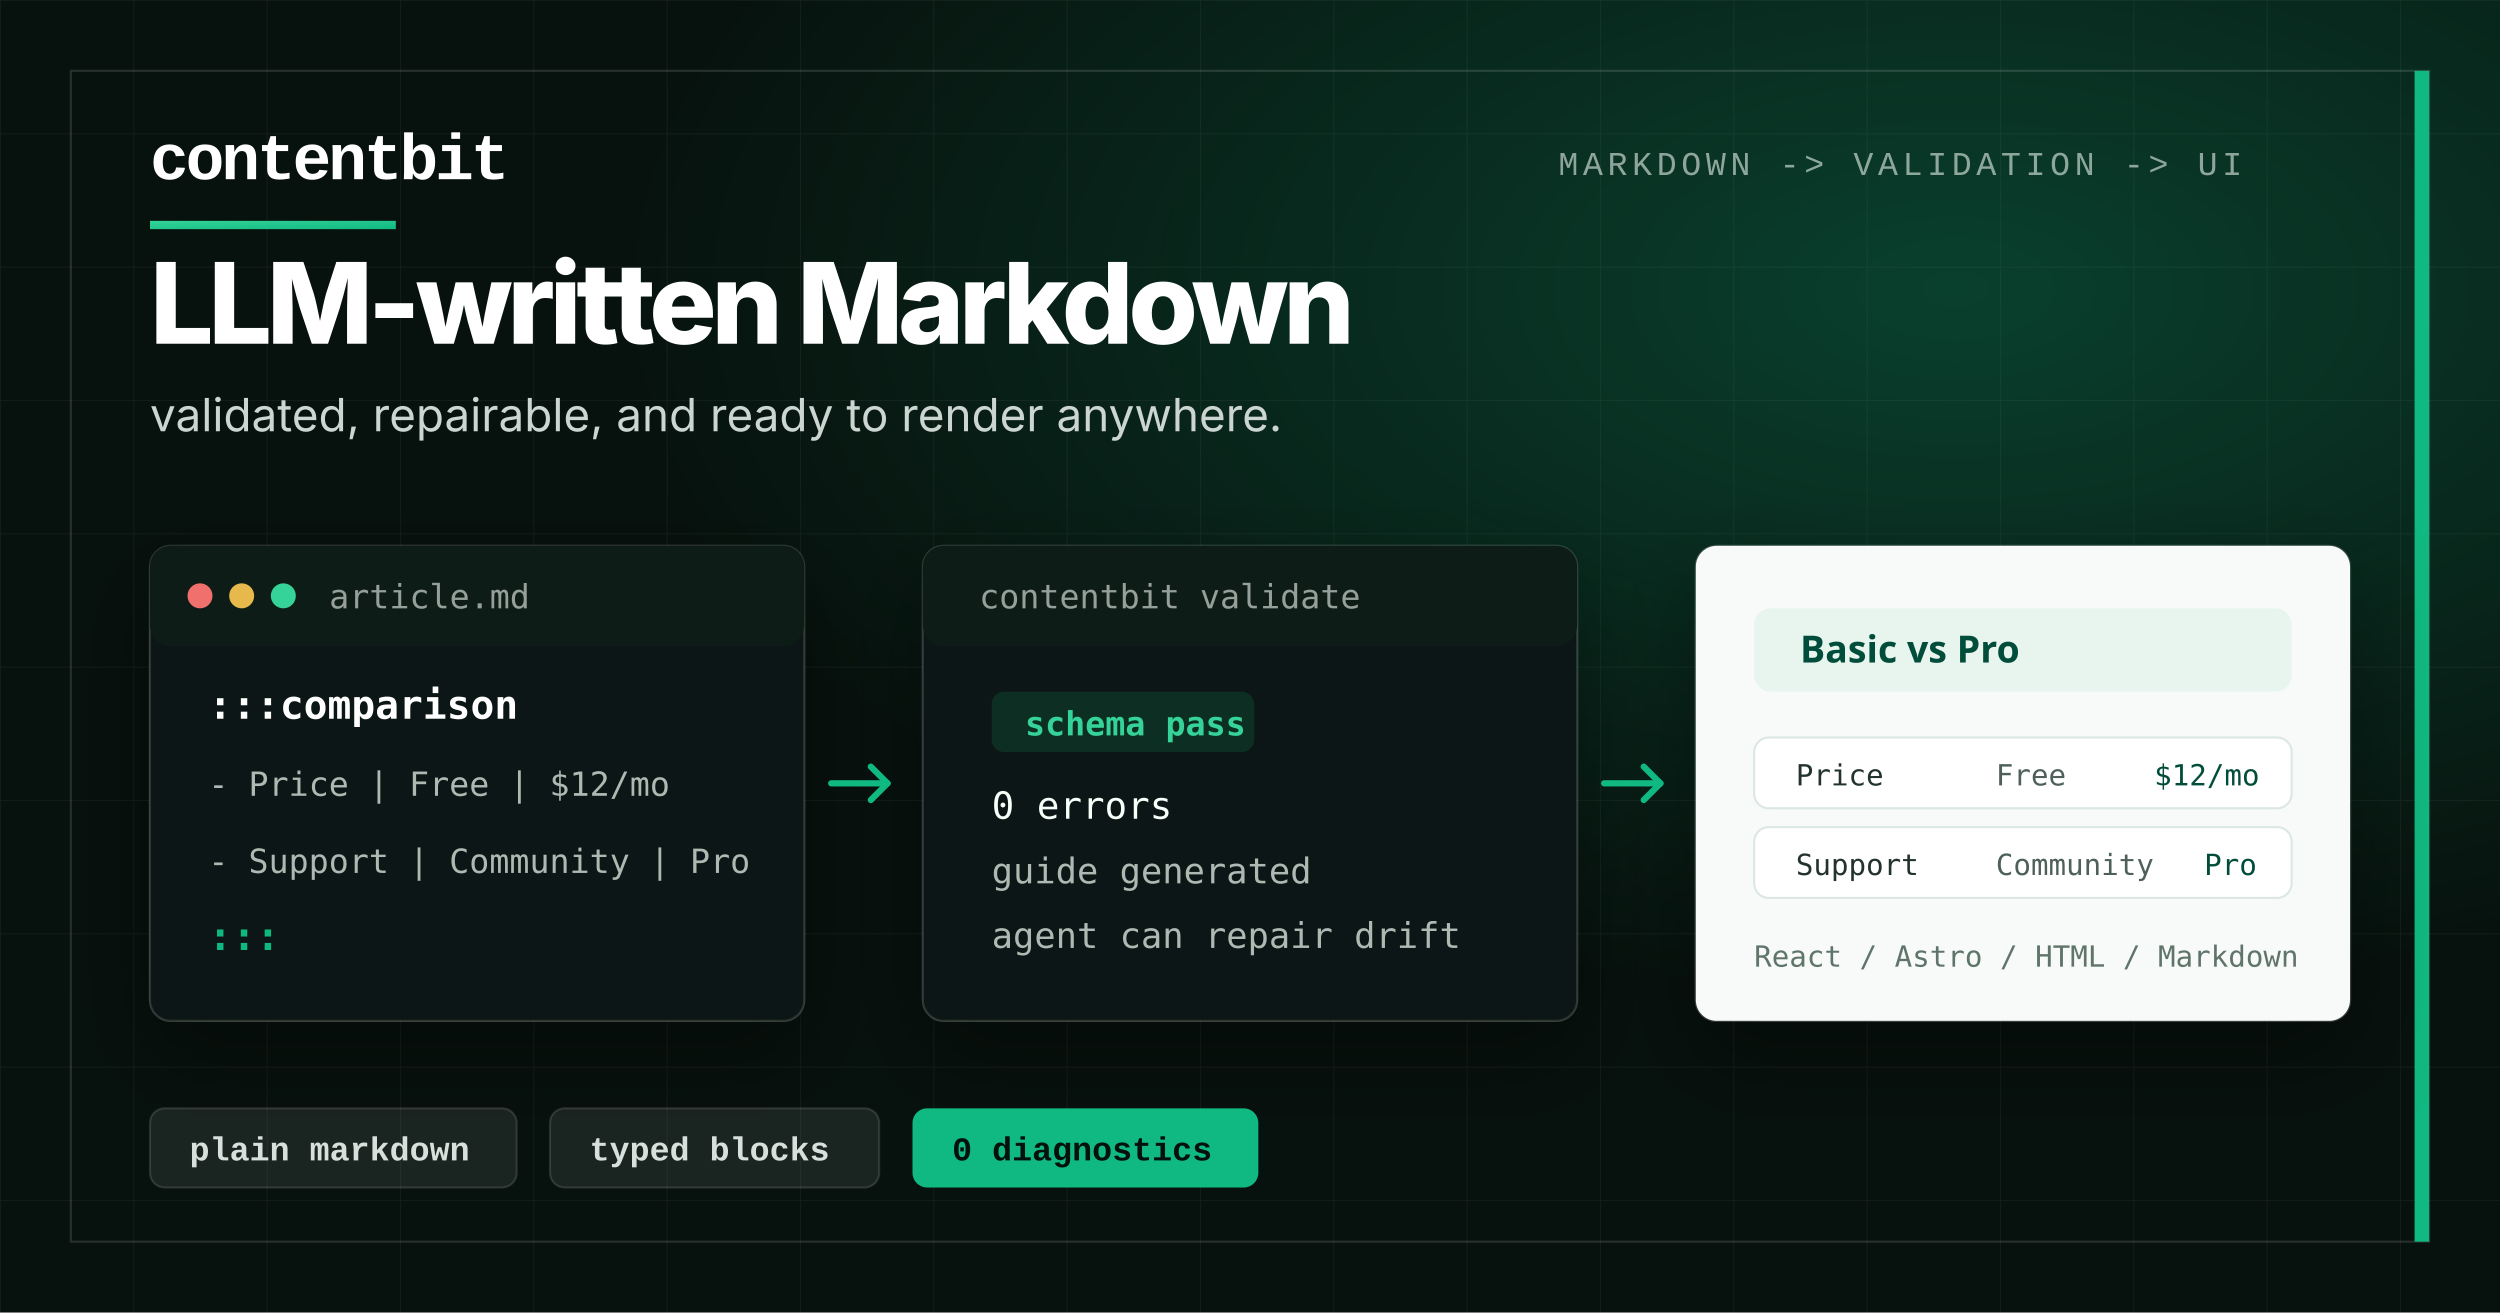
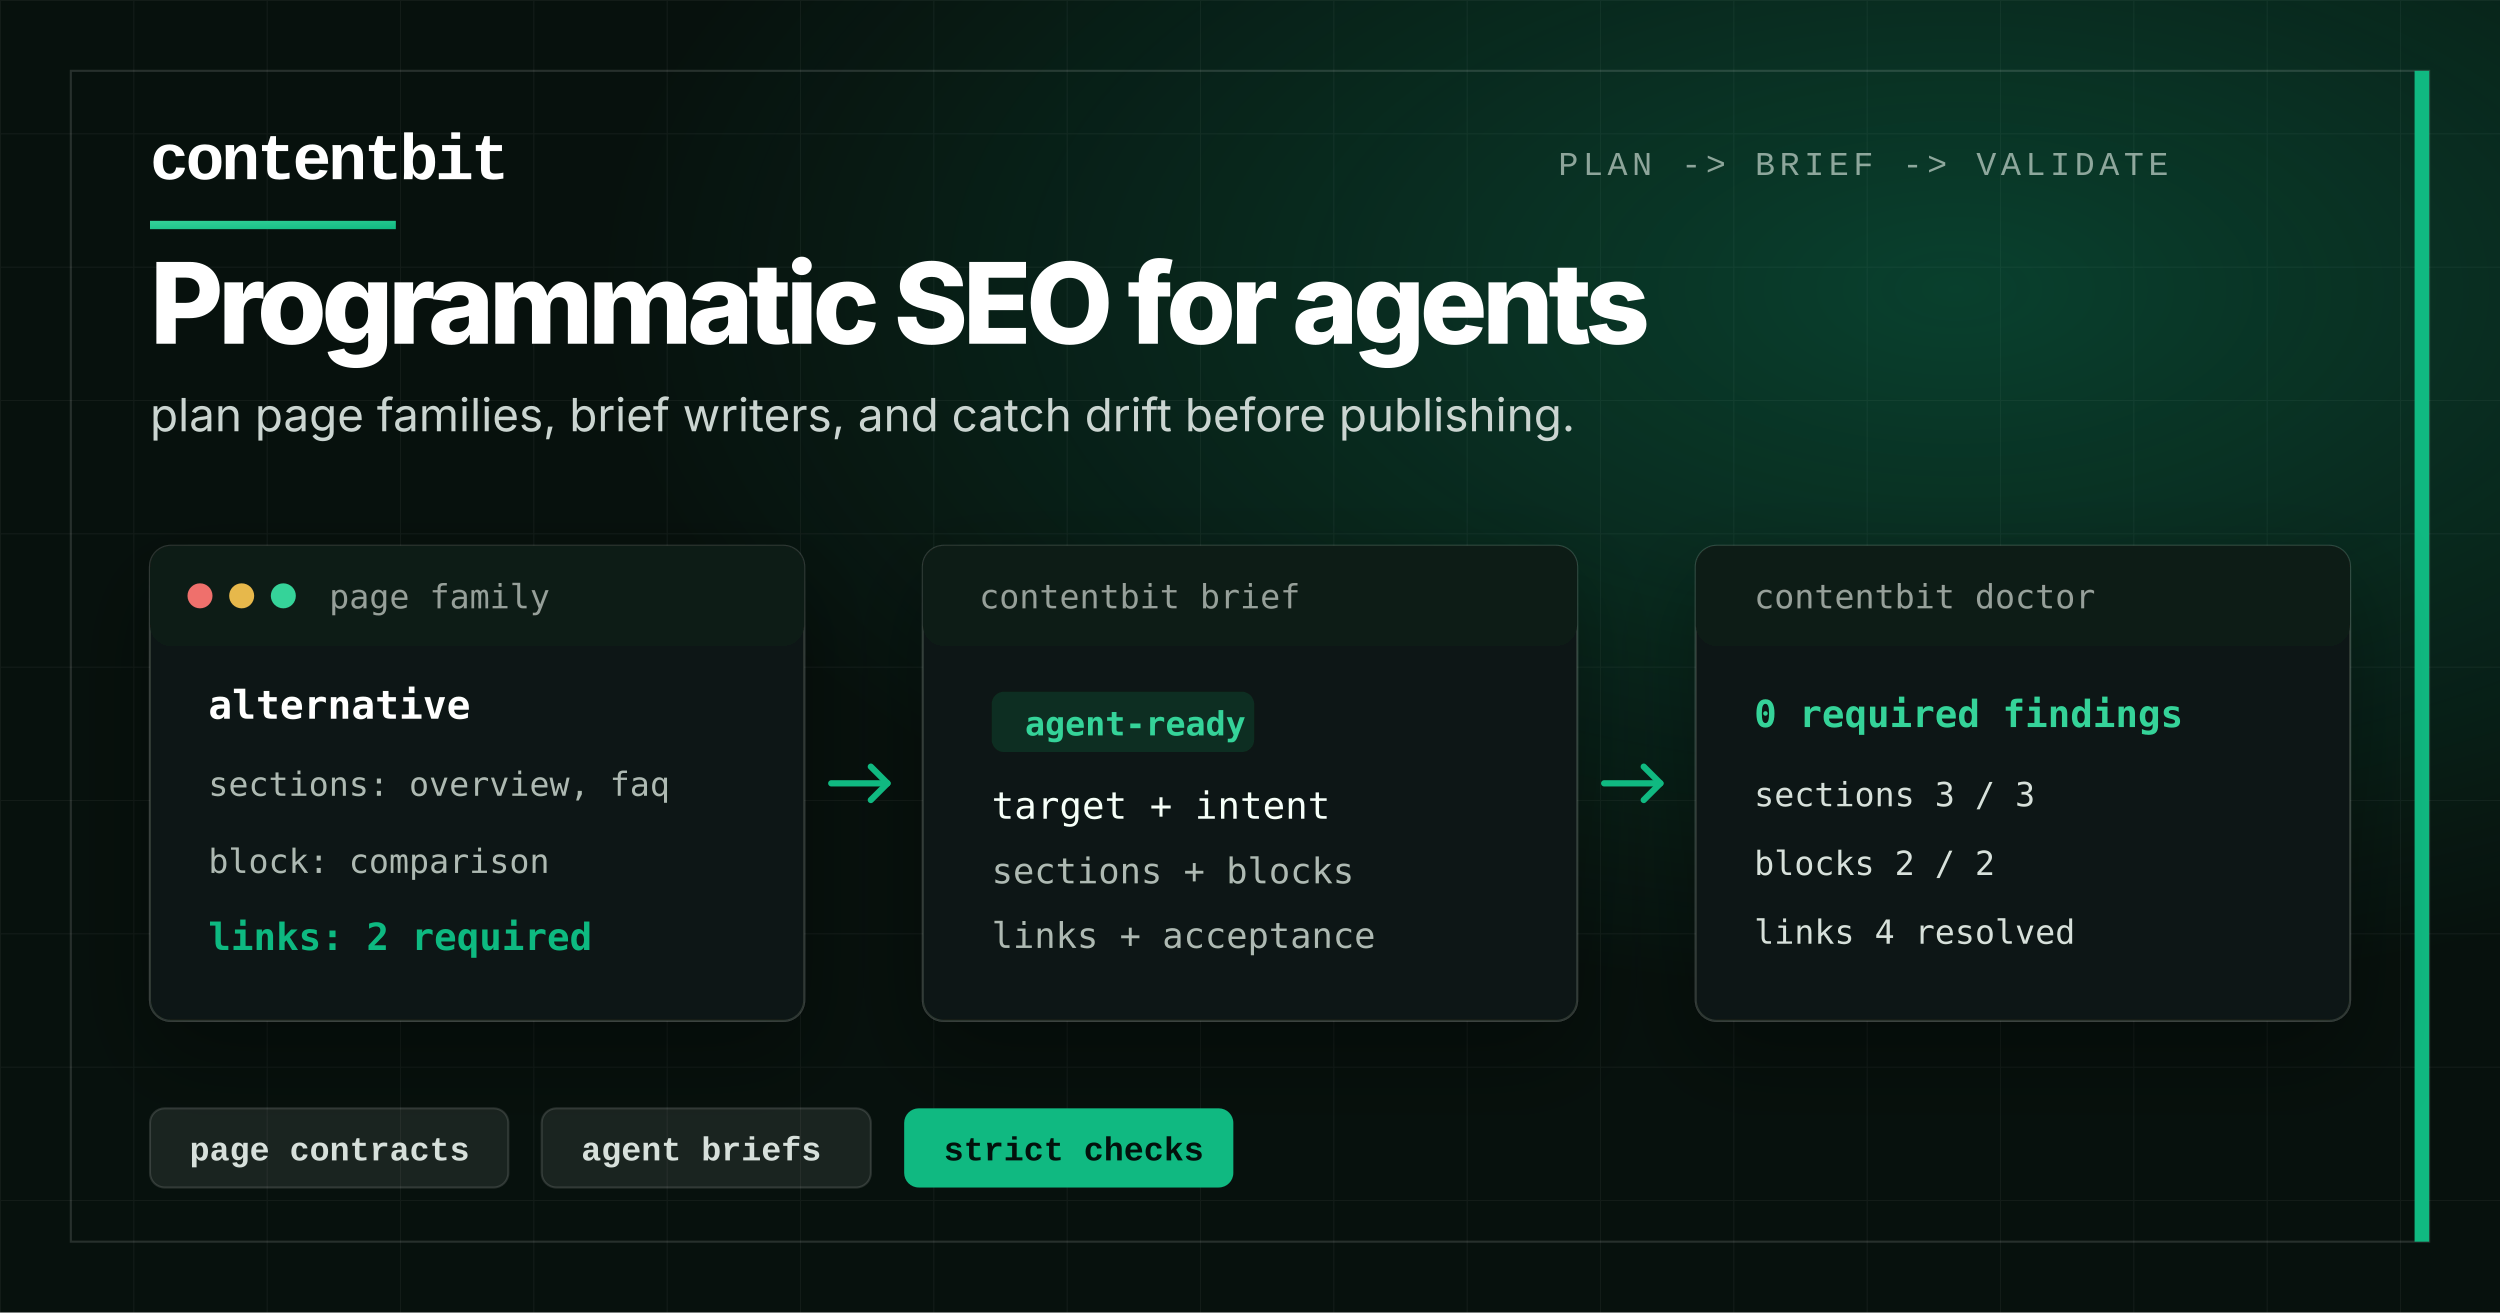
<svg xmlns="http://www.w3.org/2000/svg" width="1200" height="630" viewBox="0 0 1200 630" role="img" aria-labelledby="title desc">
  <defs>
    <pattern id="grid" width="64" height="64" patternUnits="userSpaceOnUse">
      <path d="M 64 0 L 0 0 0 64" fill="none" stroke="#ffffff" stroke-opacity="0.05" stroke-width="1" />
    </pattern>
    <filter id="soft-shadow" x="-20%" y="-20%" width="140%" height="140%">
      <feDropShadow dx="0" dy="18" stdDeviation="22" flood-color="#000000" flood-opacity="0.35" />
    </filter>
    <linearGradient id="emerald" x1="0" y1="0" x2="1" y2="1">
      <stop offset="0" stop-color="#34d399" />
      <stop offset="1" stop-color="#10b981" />
    </linearGradient>
    <radialGradient id="glow" cx="78%" cy="22%" r="54%">
      <stop offset="0" stop-color="#10b981" stop-opacity="0.28" />
      <stop offset="1" stop-color="#10b981" stop-opacity="0" />
    </radialGradient>
  </defs>
  <rect width="1200" height="630" fill="#07110d" />
  <rect width="1200" height="630" fill="url(#grid)" />
  <rect width="1200" height="630" fill="url(#glow)" />
  <rect x="34" y="34" width="1132" height="562" fill="none" stroke="#ffffff" stroke-opacity="0.13" />
  <rect x="1159" y="34" width="7" height="562" fill="#10b981" />
  <g font-family="ui-monospace, SFMono-Regular, Menlo, Monaco, Consolas, 'Liberation Mono', monospace">
    <text x="72" y="86" fill="#ffffff" font-size="31" font-weight="760" letter-spacing="-1.5">contentbit</text>
    <rect x="72" y="106" width="118" height="4" fill="url(#emerald)" />
-     <text x="748" y="84" fill="#f6fff9" fill-opacity="0.56" font-size="16" letter-spacing="2.2">MARKDOWN -&gt; VALIDATION -&gt; UI</text>
+     <text x="748" y="84" fill="#f6fff9" fill-opacity="0.56" font-size="16" letter-spacing="2.2">PLAN -&gt; BRIEF -&gt; VALIDATE</text>
  </g>
  <g font-family="ui-sans-serif, system-ui, -apple-system, BlinkMacSystemFont, 'Segoe UI', sans-serif">
-     <text x="72" y="165" fill="#ffffff" font-size="54" font-weight="760" letter-spacing="-2.5">LLM-written Markdown</text>
-     <text x="72" y="207" fill="#cbd5d1" font-size="22">validated, repairable, and ready to render anywhere.</text>
+     <text x="72" y="165" fill="#ffffff" font-size="54" font-weight="760" letter-spacing="-2.5">Programmatic SEO for agents</text>
+     <text x="72" y="207" fill="#cbd5d1" font-size="22">plan page families, brief writers, and catch drift before publishing.</text>
  </g>
  <g filter="url(#soft-shadow)">
    <rect x="72" y="262" width="314" height="228" rx="10" fill="#0c1712" stroke="#ffffff" stroke-opacity="0.14" />
    <rect x="72" y="262" width="314" height="48" rx="10" fill="#111d17" />
    <circle cx="96" cy="286" r="6" fill="#ef6f6c" />
    <circle cx="116" cy="286" r="6" fill="#e7b84b" />
    <circle cx="136" cy="286" r="6" fill="#34d399" />
-     <text x="158" y="292" fill="#f6fff9" fill-opacity="0.58" font-family="ui-monospace, SFMono-Regular, Menlo, monospace" font-size="16">article.md</text>
-     <text x="100" y="345" fill="#ffffff" font-family="ui-monospace, SFMono-Regular, Menlo, monospace" font-size="19" font-weight="700">:::comparison</text>
-     <text x="100" y="382" fill="#aeb9b3" font-family="ui-monospace, SFMono-Regular, Menlo, monospace" font-size="16">- Price | Free | $12/mo</text>
-     <text x="100" y="419" fill="#aeb9b3" font-family="ui-monospace, SFMono-Regular, Menlo, monospace" font-size="16">- Support | Community | Pro</text>
-     <text x="100" y="456" fill="#10b981" font-family="ui-monospace, SFMono-Regular, Menlo, monospace" font-size="19" font-weight="700">:::</text>
+     <text x="158" y="292" fill="#f6fff9" fill-opacity="0.58" font-family="ui-monospace, SFMono-Regular, Menlo, monospace" font-size="16">page family</text>
+     <text x="100" y="345" fill="#ffffff" font-family="ui-monospace, SFMono-Regular, Menlo, monospace" font-size="19" font-weight="700">alternative</text>
+     <text x="100" y="382" fill="#aeb9b3" font-family="ui-monospace, SFMono-Regular, Menlo, monospace" font-size="16">sections: overview, faq</text>
+     <text x="100" y="419" fill="#aeb9b3" font-family="ui-monospace, SFMono-Regular, Menlo, monospace" font-size="16">block: comparison</text>
+     <text x="100" y="456" fill="#10b981" font-family="ui-monospace, SFMono-Regular, Menlo, monospace" font-size="18" font-weight="700">links: 2 required</text>
  </g>
  <g filter="url(#soft-shadow)">
    <rect x="443" y="262" width="314" height="228" rx="10" fill="#0c1712" stroke="#ffffff" stroke-opacity="0.14" />
    <rect x="443" y="262" width="314" height="48" rx="10" fill="#111d17" />
-     <text x="470" y="292" fill="#f6fff9" fill-opacity="0.58" font-family="ui-monospace, SFMono-Regular, Menlo, monospace" font-size="16">contentbit validate</text>
+     <text x="470" y="292" fill="#f6fff9" fill-opacity="0.58" font-family="ui-monospace, SFMono-Regular, Menlo, monospace" font-size="16">contentbit brief</text>
    <rect x="476" y="332" width="126" height="29" rx="6" fill="#10b981" fill-opacity="0.15" />
-     <text x="492" y="353" fill="#34d399" font-family="ui-monospace, SFMono-Regular, Menlo, monospace" font-size="16" font-weight="700">schema pass</text>
-     <text x="476" y="393" fill="#f6fff9" font-family="ui-monospace, SFMono-Regular, Menlo, monospace" font-size="18">0 errors</text>
-     <text x="476" y="424" fill="#aeb9b3" font-family="ui-monospace, SFMono-Regular, Menlo, monospace" font-size="17">guide generated</text>
-     <text x="476" y="455" fill="#aeb9b3" font-family="ui-monospace, SFMono-Regular, Menlo, monospace" font-size="17">agent can repair drift</text>
+     <text x="492" y="353" fill="#34d399" font-family="ui-monospace, SFMono-Regular, Menlo, monospace" font-size="16" font-weight="700">agent-ready</text>
+     <text x="476" y="393" fill="#f6fff9" font-family="ui-monospace, SFMono-Regular, Menlo, monospace" font-size="18">target + intent</text>
+     <text x="476" y="424" fill="#aeb9b3" font-family="ui-monospace, SFMono-Regular, Menlo, monospace" font-size="17">sections + blocks</text>
+     <text x="476" y="455" fill="#aeb9b3" font-family="ui-monospace, SFMono-Regular, Menlo, monospace" font-size="17">links + acceptance</text>
  </g>
  <g filter="url(#soft-shadow)">
-     <rect x="814" y="262" width="314" height="228" rx="10" fill="#f7faf8" stroke="#ffffff" stroke-opacity="0.14" />
-     <rect x="842" y="292" width="258" height="40" rx="8" fill="#e8f5ef" />
-     <text x="864" y="318" fill="#064e3b" font-family="ui-sans-serif, system-ui, sans-serif" font-size="18" font-weight="720">Basic vs Pro</text>
-     <rect x="842" y="354" width="258" height="34" rx="7" fill="#ffffff" stroke="#dce7e1" />
-     <text x="862" y="377" fill="#24332d" font-family="ui-monospace, SFMono-Regular, Menlo, monospace" font-size="14">Price</text>
-     <text x="958" y="377" fill="#50615a" font-family="ui-monospace, SFMono-Regular, Menlo, monospace" font-size="14">Free</text>
-     <text x="1034" y="377" fill="#064e3b" font-family="ui-monospace, SFMono-Regular, Menlo, monospace" font-size="14">$12/mo</text>
-     <rect x="842" y="397" width="258" height="34" rx="7" fill="#ffffff" stroke="#dce7e1" />
-     <text x="862" y="420" fill="#24332d" font-family="ui-monospace, SFMono-Regular, Menlo, monospace" font-size="14">Support</text>
-     <text x="958" y="420" fill="#50615a" font-family="ui-monospace, SFMono-Regular, Menlo, monospace" font-size="14">Community</text>
-     <text x="1058" y="420" fill="#064e3b" font-family="ui-monospace, SFMono-Regular, Menlo, monospace" font-size="14">Pro</text>
-     <text x="842" y="464" fill="#60746b" font-family="ui-monospace, SFMono-Regular, Menlo, monospace" font-size="14">React / Astro / HTML / Markdown</text>
+     <rect x="814" y="262" width="314" height="228" rx="10" fill="#0c1712" stroke="#ffffff" stroke-opacity="0.14" />
+     <rect x="814" y="262" width="314" height="48" rx="10" fill="#111d17" />
+     <text x="842" y="292" fill="#f6fff9" fill-opacity="0.58" font-family="ui-monospace, SFMono-Regular, Menlo, monospace" font-size="16">contentbit doctor</text>
+     <text x="842" y="349" fill="#34d399" font-family="ui-monospace, SFMono-Regular, Menlo, monospace" font-size="18" font-weight="700">0 required findings</text>
+     <text x="842" y="387" fill="#d7e0db" font-family="ui-monospace, SFMono-Regular, Menlo, monospace" font-size="16">sections       3 / 3</text>
+     <text x="842" y="420" fill="#d7e0db" font-family="ui-monospace, SFMono-Regular, Menlo, monospace" font-size="16">blocks         2 / 2</text>
+     <text x="842" y="453" fill="#d7e0db" font-family="ui-monospace, SFMono-Regular, Menlo, monospace" font-size="16">links     4 resolved</text>
  </g>
  <g fill="none" stroke="#10b981" stroke-width="3" stroke-linecap="round" stroke-linejoin="round">
    <path d="M399 376 H426" />
    <path d="M418 368 L426 376 L418 384" />
    <path d="M770 376 H797" />
    <path d="M789 368 L797 376 L789 384" />
  </g>
  <g font-family="ui-monospace, SFMono-Regular, Menlo, Monaco, Consolas, 'Liberation Mono', monospace" font-size="16" font-weight="700">
-     <rect x="72" y="532" width="176" height="38" rx="7" fill="#ffffff" fill-opacity="0.08" stroke="#ffffff" stroke-opacity="0.13" />
-     <text x="91" y="557" fill="#d7e0db">plain markdown</text>
-     <rect x="264" y="532" width="158" height="38" rx="7" fill="#ffffff" fill-opacity="0.08" stroke="#ffffff" stroke-opacity="0.13" />
-     <text x="283" y="557" fill="#d7e0db">typed blocks</text>
-     <rect x="438" y="532" width="166" height="38" rx="7" fill="#10b981" />
-     <text x="457" y="557" fill="#03110c">0 diagnostics</text>
+     <rect x="72" y="532" width="172" height="38" rx="7" fill="#ffffff" fill-opacity="0.08" stroke="#ffffff" stroke-opacity="0.13" />
+     <text x="91" y="557" fill="#d7e0db">page contracts</text>
+     <rect x="260" y="532" width="158" height="38" rx="7" fill="#ffffff" fill-opacity="0.08" stroke="#ffffff" stroke-opacity="0.13" />
+     <text x="279" y="557" fill="#d7e0db">agent briefs</text>
+     <rect x="434" y="532" width="158" height="38" rx="7" fill="#10b981" />
+     <text x="453" y="557" fill="#03110c">strict checks</text>
  </g>
</svg>
